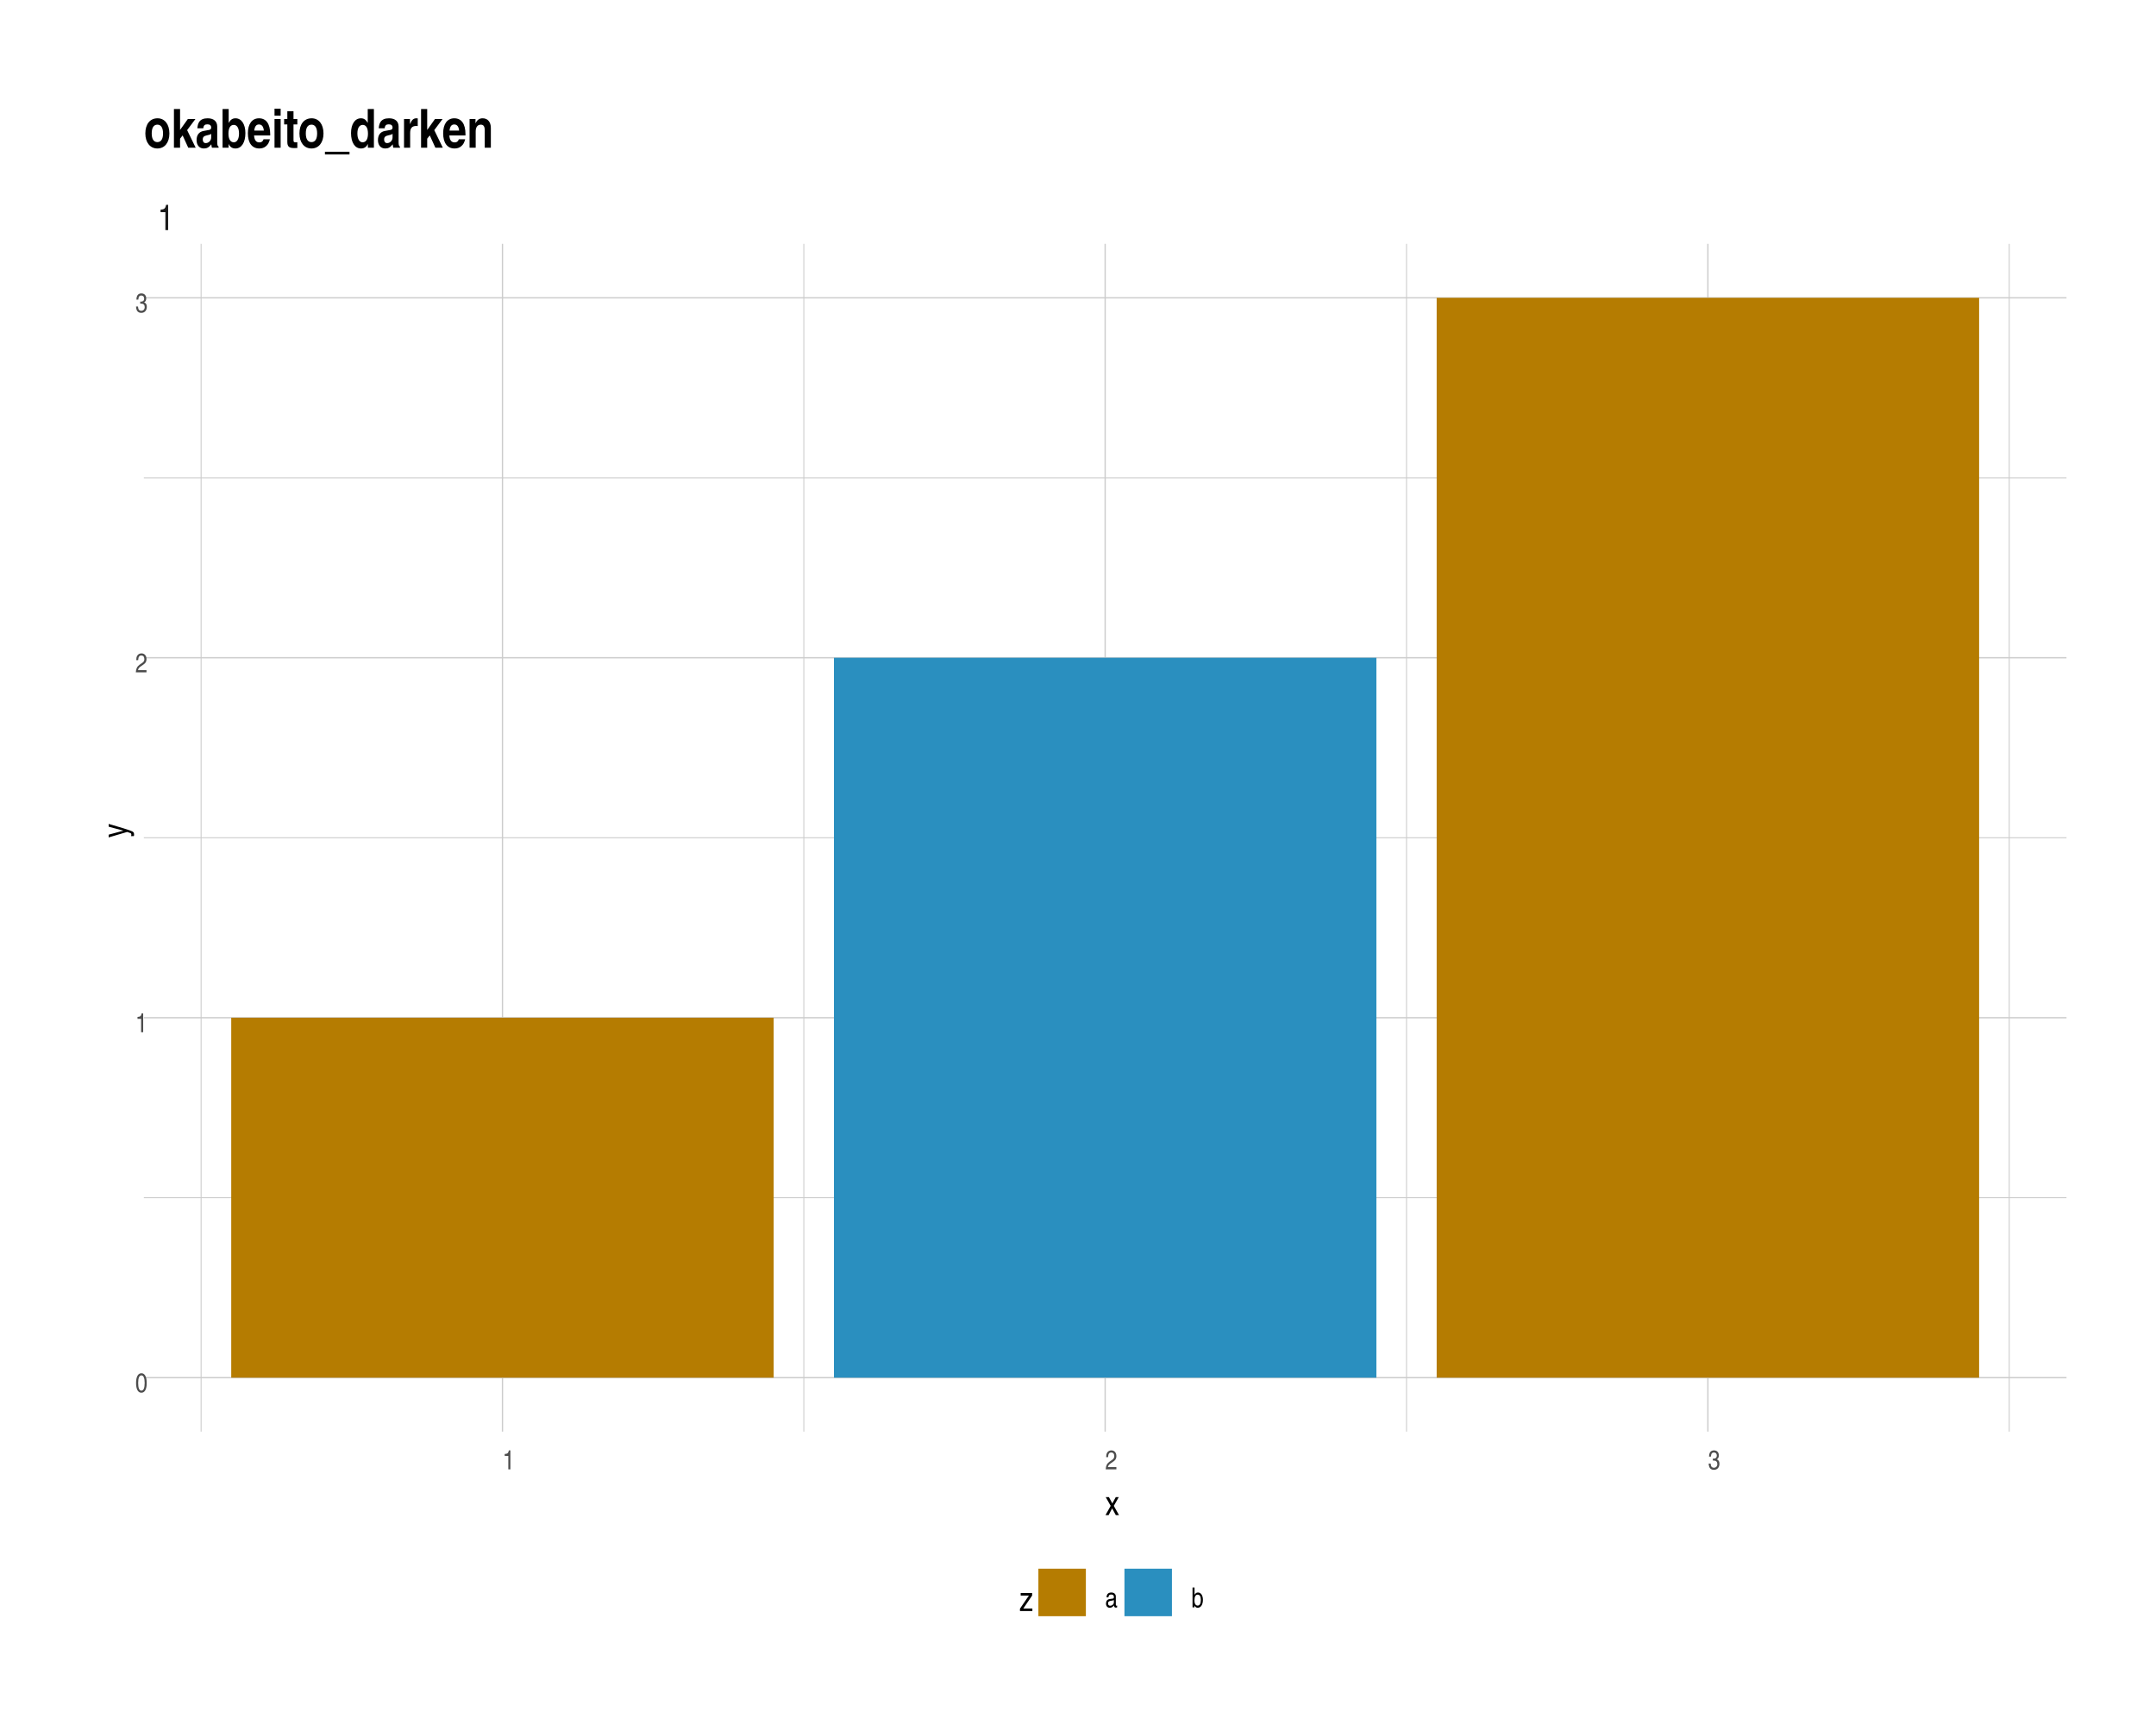
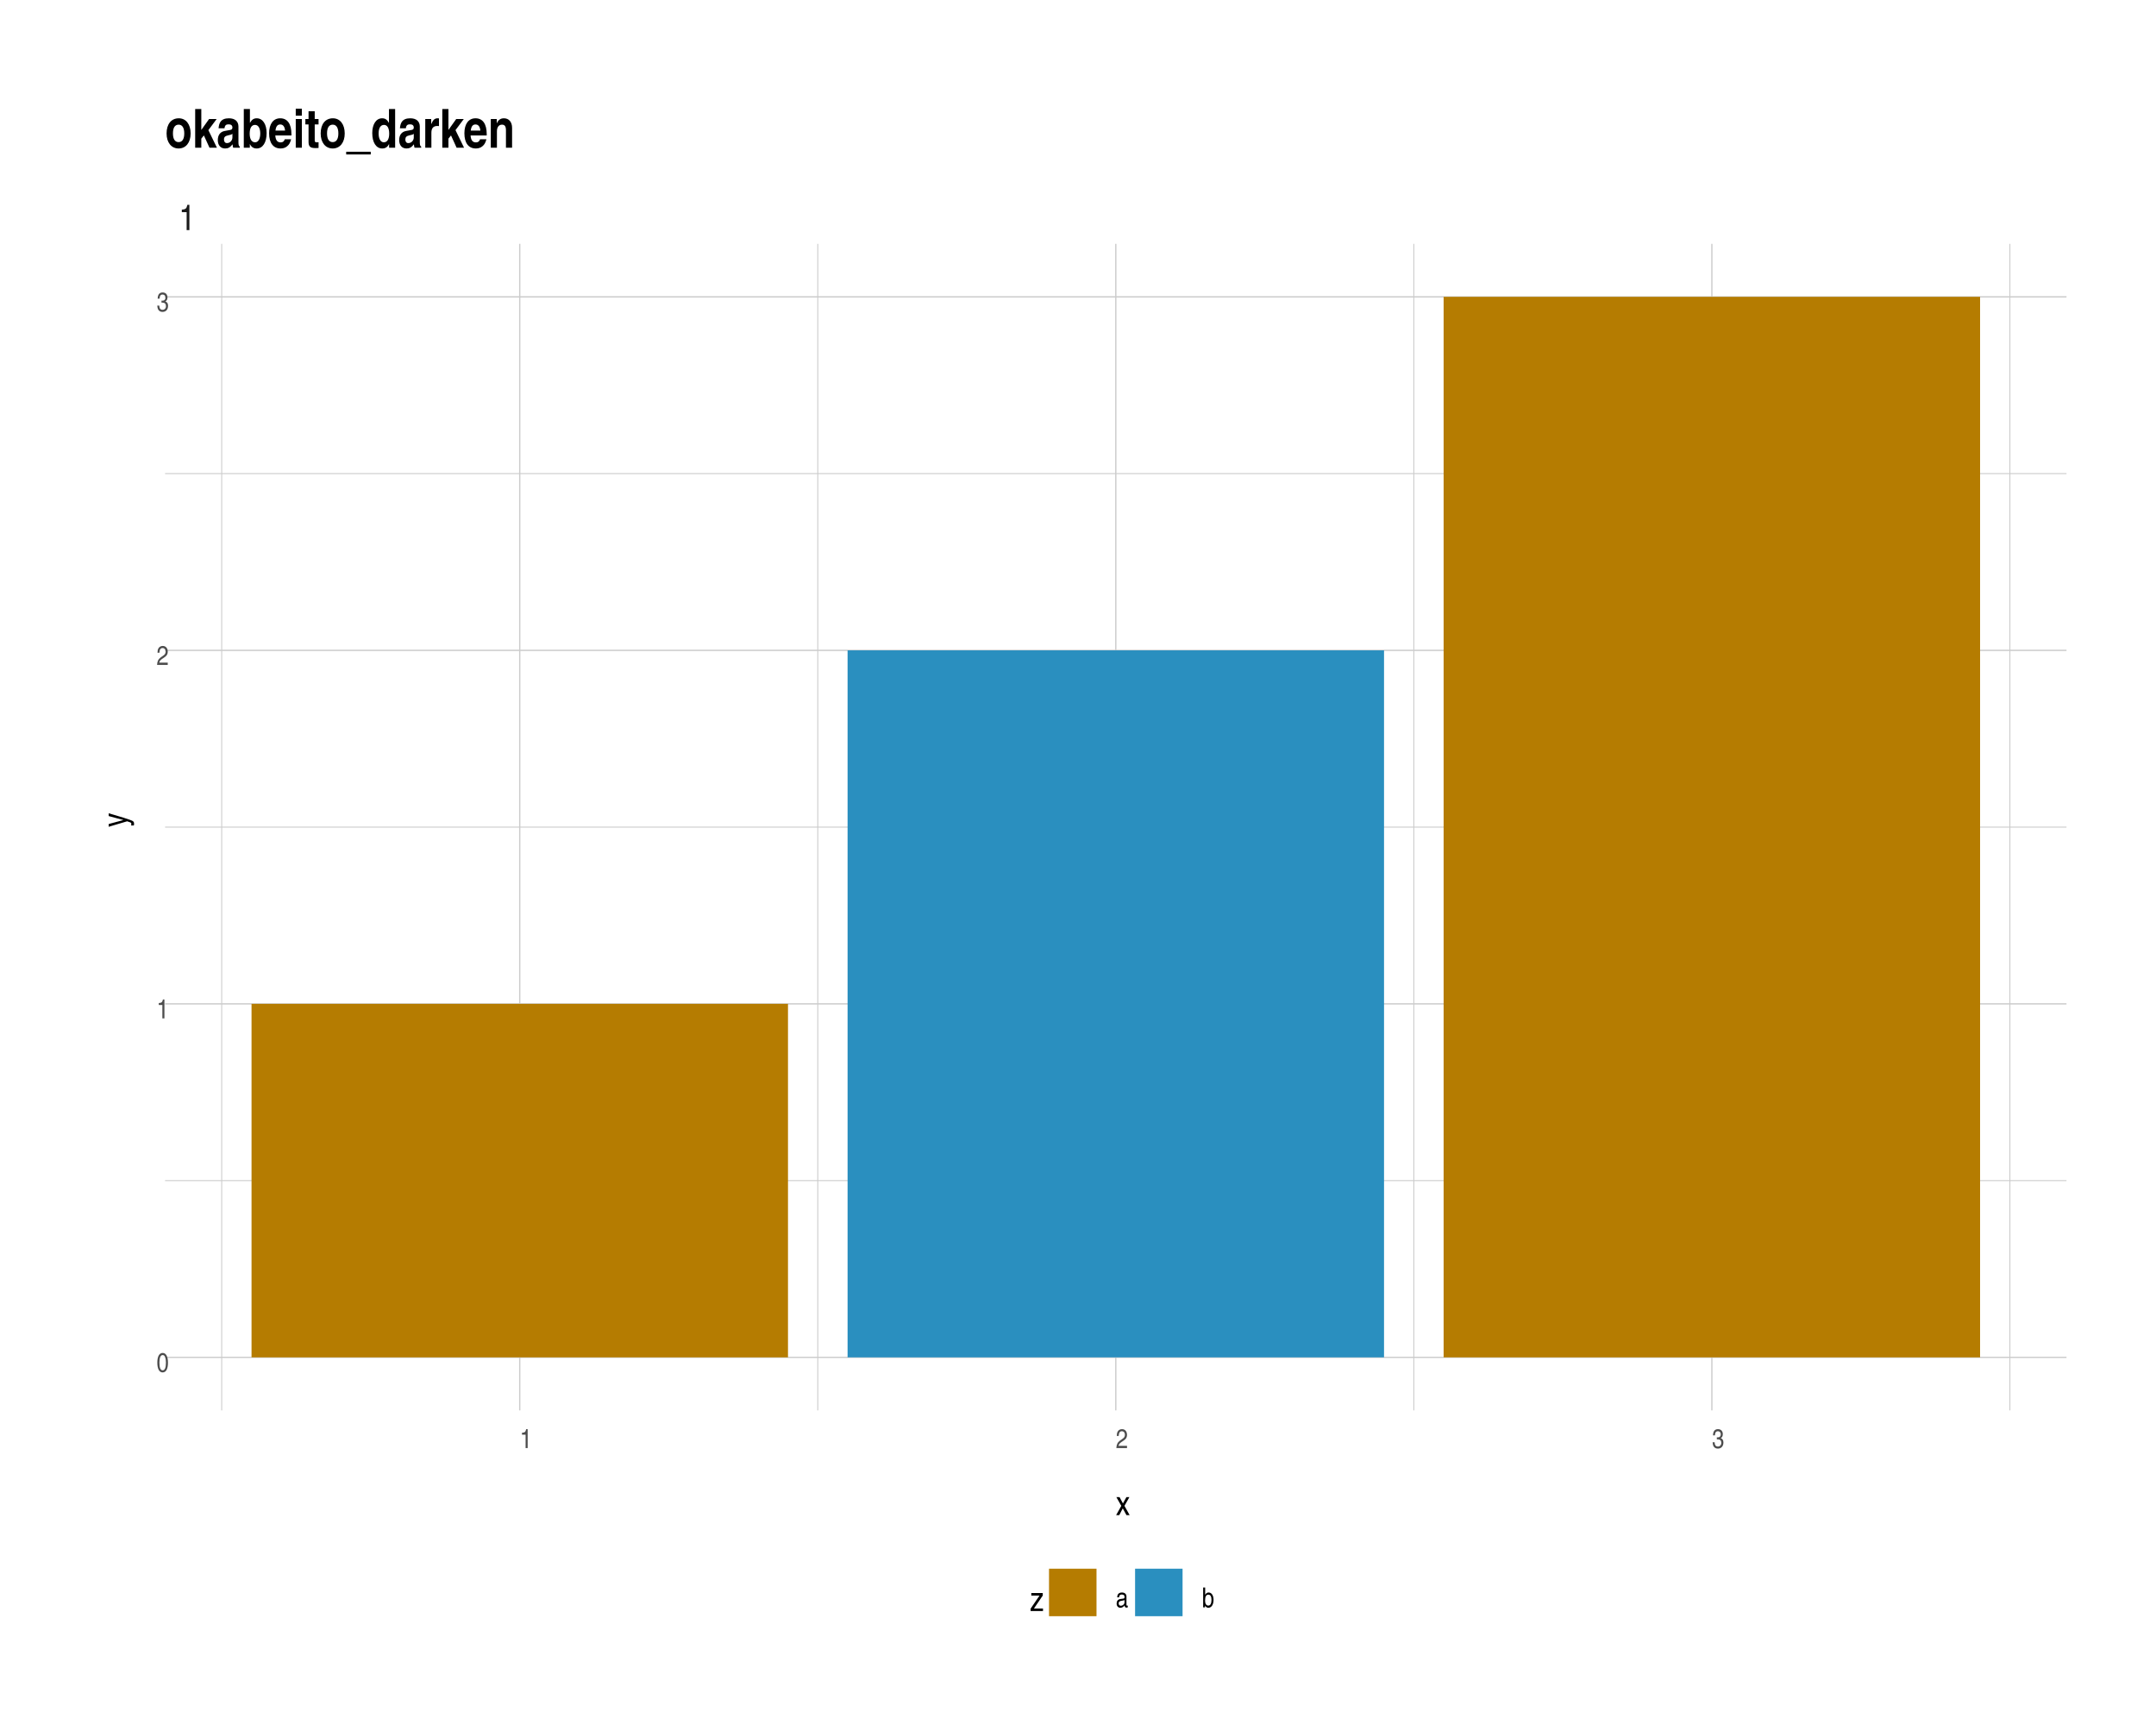
<svg xmlns="http://www.w3.org/2000/svg" viewBox="0 0 720.00 576.00">
  <defs>
    <style type="text/css">
    line, polyline, polygon, path, rect, circle {
      fill: none;
      stroke: #000000;
      stroke-linecap: round;
      stroke-linejoin: round;
      stroke-miterlimit: 10.00;
    }
  </style>
  </defs>
  <rect width="100%" height="100%" style="stroke: none; fill: #FFFFFF;" />
  <defs>
-     <clipPath id="cpNDguMDR8NjkwLjExfDQ3OC4wNXw4MS40Mg==">
-       <rect x="48.04" y="81.42" width="642.08" height="396.63" />
+     <clipPath id="cpNTUuMTN8NjkwLjExfDQ3MC45NXw4MS40Mg==">
+       <rect x="55.13" y="81.42" width="634.98" height="389.53" />
    </clipPath>
  </defs>
-   <polyline points="48.04,399.92 690.11,399.92 " style="stroke-width: 0.32; stroke: #CCCCCC; stroke-linecap: butt;" clip-path="url(#cpNDguMDR8NjkwLjExfDQ3OC4wNXw4MS40Mg==)" />
-   <polyline points="48.04,279.73 690.11,279.73 " style="stroke-width: 0.32; stroke: #CCCCCC; stroke-linecap: butt;" clip-path="url(#cpNDguMDR8NjkwLjExfDQ3OC4wNXw4MS40Mg==)" />
-   <polyline points="48.04,159.54 690.11,159.54 " style="stroke-width: 0.32; stroke: #CCCCCC; stroke-linecap: butt;" clip-path="url(#cpNDguMDR8NjkwLjExfDQ3OC4wNXw4MS40Mg==)" />
-   <polyline points="67.16,478.05 67.16,81.42 " style="stroke-width: 0.32; stroke: #CCCCCC; stroke-linecap: butt;" clip-path="url(#cpNDguMDR8NjkwLjExfDQ3OC4wNXw4MS40Mg==)" />
-   <polyline points="268.44,478.05 268.44,81.42 " style="stroke-width: 0.32; stroke: #CCCCCC; stroke-linecap: butt;" clip-path="url(#cpNDguMDR8NjkwLjExfDQ3OC4wNXw4MS40Mg==)" />
-   <polyline points="469.71,478.05 469.71,81.42 " style="stroke-width: 0.32; stroke: #CCCCCC; stroke-linecap: butt;" clip-path="url(#cpNDguMDR8NjkwLjExfDQ3OC4wNXw4MS40Mg==)" />
-   <polyline points="670.99,478.05 670.99,81.42 " style="stroke-width: 0.32; stroke: #CCCCCC; stroke-linecap: butt;" clip-path="url(#cpNDguMDR8NjkwLjExfDQ3OC4wNXw4MS40Mg==)" />
-   <polyline points="48.04,460.02 690.11,460.02 " style="stroke-width: 0.43; stroke: #CCCCCC; stroke-linecap: butt;" clip-path="url(#cpNDguMDR8NjkwLjExfDQ3OC4wNXw4MS40Mg==)" />
-   <polyline points="48.04,339.83 690.11,339.83 " style="stroke-width: 0.43; stroke: #CCCCCC; stroke-linecap: butt;" clip-path="url(#cpNDguMDR8NjkwLjExfDQ3OC4wNXw4MS40Mg==)" />
-   <polyline points="48.04,219.64 690.11,219.64 " style="stroke-width: 0.43; stroke: #CCCCCC; stroke-linecap: butt;" clip-path="url(#cpNDguMDR8NjkwLjExfDQ3OC4wNXw4MS40Mg==)" />
-   <polyline points="48.04,99.44 690.11,99.44 " style="stroke-width: 0.43; stroke: #CCCCCC; stroke-linecap: butt;" clip-path="url(#cpNDguMDR8NjkwLjExfDQ3OC4wNXw4MS40Mg==)" />
-   <polyline points="167.80,478.05 167.80,81.42 " style="stroke-width: 0.43; stroke: #CCCCCC; stroke-linecap: butt;" clip-path="url(#cpNDguMDR8NjkwLjExfDQ3OC4wNXw4MS40Mg==)" />
-   <polyline points="369.07,478.05 369.07,81.42 " style="stroke-width: 0.43; stroke: #CCCCCC; stroke-linecap: butt;" clip-path="url(#cpNDguMDR8NjkwLjExfDQ3OC4wNXw4MS40Mg==)" />
-   <polyline points="570.35,478.05 570.35,81.42 " style="stroke-width: 0.43; stroke: #CCCCCC; stroke-linecap: butt;" clip-path="url(#cpNDguMDR8NjkwLjExfDQ3OC4wNXw4MS40Mg==)" />
-   <rect x="77.22" y="339.83" width="181.15" height="120.19" style="stroke-width: 1.07; stroke: none; stroke-linecap: square; stroke-linejoin: miter; fill: #B57C01;" clip-path="url(#cpNDguMDR8NjkwLjExfDQ3OC4wNXw4MS40Mg==)" />
-   <rect x="278.50" y="219.64" width="181.15" height="240.38" style="stroke-width: 1.07; stroke: none; stroke-linecap: square; stroke-linejoin: miter; fill: #2A8FBF;" clip-path="url(#cpNDguMDR8NjkwLjExfDQ3OC4wNXw4MS40Mg==)" />
-   <rect x="479.78" y="99.44" width="181.15" height="360.58" style="stroke-width: 1.07; stroke: none; stroke-linecap: square; stroke-linejoin: miter; fill: #B57C01;" clip-path="url(#cpNDguMDR8NjkwLjExfDQ3OC4wNXw4MS40Mg==)" />
+   <polyline points="55.13,394.22 690.11,394.22 " style="stroke-width: 0.32; stroke: #CCCCCC; stroke-linecap: butt;" clip-path="url(#cpNTUuMTN8NjkwLjExfDQ3MC45NXw4MS40Mg==)" />
+   <polyline points="55.13,276.18 690.11,276.18 " style="stroke-width: 0.32; stroke: #CCCCCC; stroke-linecap: butt;" clip-path="url(#cpNTUuMTN8NjkwLjExfDQ3MC45NXw4MS40Mg==)" />
+   <polyline points="55.13,158.14 690.11,158.14 " style="stroke-width: 0.32; stroke: #CCCCCC; stroke-linecap: butt;" clip-path="url(#cpNTUuMTN8NjkwLjExfDQ3MC45NXw4MS40Mg==)" />
+   <polyline points="74.04,470.95 74.04,81.42 " style="stroke-width: 0.32; stroke: #CCCCCC; stroke-linecap: butt;" clip-path="url(#cpNTUuMTN8NjkwLjExfDQ3MC45NXw4MS40Mg==)" />
+   <polyline points="273.10,470.95 273.10,81.42 " style="stroke-width: 0.32; stroke: #CCCCCC; stroke-linecap: butt;" clip-path="url(#cpNTUuMTN8NjkwLjExfDQ3MC45NXw4MS40Mg==)" />
+   <polyline points="472.15,470.95 472.15,81.42 " style="stroke-width: 0.32; stroke: #CCCCCC; stroke-linecap: butt;" clip-path="url(#cpNTUuMTN8NjkwLjExfDQ3MC45NXw4MS40Mg==)" />
+   <polyline points="671.20,470.95 671.20,81.42 " style="stroke-width: 0.32; stroke: #CCCCCC; stroke-linecap: butt;" clip-path="url(#cpNTUuMTN8NjkwLjExfDQ3MC45NXw4MS40Mg==)" />
+   <polyline points="55.13,453.24 690.11,453.24 " style="stroke-width: 0.43; stroke: #CCCCCC; stroke-linecap: butt;" clip-path="url(#cpNTUuMTN8NjkwLjExfDQ3MC45NXw4MS40Mg==)" />
+   <polyline points="55.13,335.20 690.11,335.20 " style="stroke-width: 0.43; stroke: #CCCCCC; stroke-linecap: butt;" clip-path="url(#cpNTUuMTN8NjkwLjExfDQ3MC45NXw4MS40Mg==)" />
+   <polyline points="55.13,217.16 690.11,217.16 " style="stroke-width: 0.43; stroke: #CCCCCC; stroke-linecap: butt;" clip-path="url(#cpNTUuMTN8NjkwLjExfDQ3MC45NXw4MS40Mg==)" />
+   <polyline points="55.13,99.12 690.11,99.12 " style="stroke-width: 0.43; stroke: #CCCCCC; stroke-linecap: butt;" clip-path="url(#cpNTUuMTN8NjkwLjExfDQ3MC45NXw4MS40Mg==)" />
+   <polyline points="173.57,470.95 173.57,81.42 " style="stroke-width: 0.43; stroke: #CCCCCC; stroke-linecap: butt;" clip-path="url(#cpNTUuMTN8NjkwLjExfDQ3MC45NXw4MS40Mg==)" />
+   <polyline points="372.62,470.95 372.62,81.42 " style="stroke-width: 0.43; stroke: #CCCCCC; stroke-linecap: butt;" clip-path="url(#cpNTUuMTN8NjkwLjExfDQ3MC45NXw4MS40Mg==)" />
+   <polyline points="571.68,470.95 571.68,81.42 " style="stroke-width: 0.43; stroke: #CCCCCC; stroke-linecap: butt;" clip-path="url(#cpNTUuMTN8NjkwLjExfDQ3MC45NXw4MS40Mg==)" />
+   <rect x="84.00" y="335.20" width="179.15" height="118.04" style="stroke-width: 1.07; stroke: none; stroke-linecap: square; stroke-linejoin: miter; fill: #B57C01;" clip-path="url(#cpNTUuMTN8NjkwLjExfDQ3MC45NXw4MS40Mg==)" />
+   <rect x="283.05" y="217.16" width="179.15" height="236.08" style="stroke-width: 1.07; stroke: none; stroke-linecap: square; stroke-linejoin: miter; fill: #2A8FBF;" clip-path="url(#cpNTUuMTN8NjkwLjExfDQ3MC45NXw4MS40Mg==)" />
+   <rect x="482.10" y="99.12" width="179.15" height="354.12" style="stroke-width: 1.07; stroke: none; stroke-linecap: square; stroke-linejoin: miter; fill: #B57C01;" clip-path="url(#cpNTUuMTN8NjkwLjExfDQ3MC45NXw4MS40Mg==)" />
  <defs>
    <clipPath id="cpMC4wMHw3MjAuMDB8NTc2LjAwfDAuMDA=">
      <rect x="0.00" y="0.00" width="720.00" height="576.00" />
    </clipPath>
  </defs>
  <defs>
-     <clipPath id="cpNDguMDR8NjkwLjExfDgxLjQyfDU5LjI5">
-       <rect x="48.04" y="59.29" width="642.08" height="22.13" />
+     <clipPath id="cpNTUuMTN8NjkwLjExfDgxLjQyfDU5LjI5">
+       <rect x="55.13" y="59.29" width="634.98" height="22.13" />
    </clipPath>
  </defs>
-   <g clip-path="url(#cpNDguMDR8NjkwLjExfDgxLjQyfDU5LjI5)">
-     <text x="52.62" y="76.83" style="font-size: 12.00px; fill: #1A1A1A; font-family: Arial Narrow;" textLength="0.00px" lengthAdjust="spacingAndGlyphs">1</text>
+   <g clip-path="url(#cpNTUuMTN8NjkwLjExfDgxLjQyfDU5LjI5)">
+     <text x="59.72" y="76.83" style="font-size: 12.00px; fill: #1A1A1A; font-family: Arial Narrow;" textLength="0.00px" lengthAdjust="spacingAndGlyphs">1</text>
  </g>
  <defs>
    <clipPath id="cpMC4wMHw3MjAuMDB8NTc2LjAwfDAuMDA=">
      <rect x="0.00" y="0.00" width="720.00" height="576.00" />
    </clipPath>
  </defs>
  <g clip-path="url(#cpMC4wMHw3MjAuMDB8NTc2LjAwfDAuMDA=)">
-     <text x="167.80" y="490.63" style="font-size: 9.00px; fill: #4D4D4D; font-family: Arial Narrow;" textLength="0.00px" lengthAdjust="spacingAndGlyphs">1</text>
+     <text x="173.57" y="483.54" style="font-size: 9.00px; fill: #4D4D4D; font-family: Arial Narrow;" textLength="0.00px" lengthAdjust="spacingAndGlyphs">1</text>
  </g>
  <g clip-path="url(#cpMC4wMHw3MjAuMDB8NTc2LjAwfDAuMDA=)">
-     <text x="369.07" y="490.63" style="font-size: 9.00px; fill: #4D4D4D; font-family: Arial Narrow;" textLength="0.00px" lengthAdjust="spacingAndGlyphs">2</text>
+     <text x="372.62" y="483.54" style="font-size: 9.00px; fill: #4D4D4D; font-family: Arial Narrow;" textLength="0.00px" lengthAdjust="spacingAndGlyphs">2</text>
  </g>
  <g clip-path="url(#cpMC4wMHw3MjAuMDB8NTc2LjAwfDAuMDA=)">
-     <text x="570.35" y="490.63" style="font-size: 9.00px; fill: #4D4D4D; font-family: Arial Narrow;" textLength="0.00px" lengthAdjust="spacingAndGlyphs">3</text>
+     <text x="571.68" y="483.54" style="font-size: 9.00px; fill: #4D4D4D; font-family: Arial Narrow;" textLength="0.00px" lengthAdjust="spacingAndGlyphs">3</text>
  </g>
  <g clip-path="url(#cpMC4wMHw3MjAuMDB8NTc2LjAwfDAuMDA=)">
-     <text x="45.17" y="464.88" style="font-size: 9.00px; fill: #4D4D4D; font-family: Arial Narrow;" textLength="0.00px" lengthAdjust="spacingAndGlyphs">0</text>
+     <text x="52.27" y="458.10" style="font-size: 9.00px; fill: #4D4D4D; font-family: Arial Narrow;" textLength="0.00px" lengthAdjust="spacingAndGlyphs">0</text>
  </g>
  <g clip-path="url(#cpMC4wMHw3MjAuMDB8NTc2LjAwfDAuMDA=)">
-     <text x="45.17" y="344.69" style="font-size: 9.00px; fill: #4D4D4D; font-family: Arial Narrow;" textLength="0.00px" lengthAdjust="spacingAndGlyphs">1</text>
+     <text x="52.27" y="340.06" style="font-size: 9.00px; fill: #4D4D4D; font-family: Arial Narrow;" textLength="0.00px" lengthAdjust="spacingAndGlyphs">1</text>
  </g>
  <g clip-path="url(#cpMC4wMHw3MjAuMDB8NTc2LjAwfDAuMDA=)">
-     <text x="45.17" y="224.50" style="font-size: 9.00px; fill: #4D4D4D; font-family: Arial Narrow;" textLength="0.00px" lengthAdjust="spacingAndGlyphs">2</text>
+     <text x="52.27" y="222.02" style="font-size: 9.00px; fill: #4D4D4D; font-family: Arial Narrow;" textLength="0.00px" lengthAdjust="spacingAndGlyphs">2</text>
  </g>
  <g clip-path="url(#cpMC4wMHw3MjAuMDB8NTc2LjAwfDAuMDA=)">
-     <text x="45.17" y="104.30" style="font-size: 9.00px; fill: #4D4D4D; font-family: Arial Narrow;" textLength="0.00px" lengthAdjust="spacingAndGlyphs">3</text>
+     <text x="52.27" y="103.98" style="font-size: 9.00px; fill: #4D4D4D; font-family: Arial Narrow;" textLength="0.00px" lengthAdjust="spacingAndGlyphs">3</text>
  </g>
  <g clip-path="url(#cpMC4wMHw3MjAuMDB8NTc2LjAwfDAuMDA=)">
-     <text x="369.07" y="505.92" style="font-size: 11.50px; font-family: Arial Narrow;" textLength="0.00px" lengthAdjust="spacingAndGlyphs">x</text>
+     <text x="372.62" y="505.92" style="font-size: 11.50px; font-family: Arial Narrow;" textLength="0.00px" lengthAdjust="spacingAndGlyphs">x</text>
  </g>
  <g clip-path="url(#cpMC4wMHw3MjAuMDB8NTc2LjAwfDAuMDA=)">
-     <text transform="translate(42.31,279.73) rotate(-90)" style="font-size: 11.50px; font-family: Arial Narrow;" textLength="0.00px" lengthAdjust="spacingAndGlyphs">y</text>
+     <text transform="translate(42.31,276.18) rotate(-90)" style="font-size: 11.50px; font-family: Arial Narrow;" textLength="0.00px" lengthAdjust="spacingAndGlyphs">y</text>
  </g>
  <g clip-path="url(#cpMC4wMHw3MjAuMDB8NTc2LjAwfDAuMDA=)">
-     <text x="340.34" y="537.95" style="font-size: 11.50px; font-family: Arial Narrow;" textLength="0.00px" lengthAdjust="spacingAndGlyphs">z</text>
+     <text x="343.89" y="537.95" style="font-size: 11.50px; font-family: Arial Narrow;" textLength="0.00px" lengthAdjust="spacingAndGlyphs">z</text>
  </g>
-   <rect x="346.77" y="523.81" width="15.86" height="15.86" style="stroke-width: 1.07; stroke: none; stroke-linecap: square; stroke-linejoin: miter; fill: #B57C01;" clip-path="url(#cpMC4wMHw3MjAuMDB8NTc2LjAwfDAuMDA=)" />
-   <rect x="375.51" y="523.81" width="15.86" height="15.86" style="stroke-width: 1.07; stroke: none; stroke-linecap: square; stroke-linejoin: miter; fill: #2A8FBF;" clip-path="url(#cpMC4wMHw3MjAuMDB8NTc2LjAwfDAuMDA=)" />
+   <rect x="350.32" y="523.81" width="15.86" height="15.86" style="stroke-width: 1.07; stroke: none; stroke-linecap: square; stroke-linejoin: miter; fill: #B57C01;" clip-path="url(#cpMC4wMHw3MjAuMDB8NTc2LjAwfDAuMDA=)" />
+   <rect x="379.06" y="523.81" width="15.86" height="15.86" style="stroke-width: 1.07; stroke: none; stroke-linecap: square; stroke-linejoin: miter; fill: #2A8FBF;" clip-path="url(#cpMC4wMHw3MjAuMDB8NTc2LjAwfDAuMDA=)" />
  <g clip-path="url(#cpMC4wMHw3MjAuMDB8NTc2LjAwfDAuMDA=)">
-     <text x="369.07" y="536.71" style="font-size: 9.20px; font-family: Arial Narrow;" textLength="0.00px" lengthAdjust="spacingAndGlyphs">a</text>
+     <text x="372.62" y="536.71" style="font-size: 9.20px; font-family: Arial Narrow;" textLength="0.00px" lengthAdjust="spacingAndGlyphs">a</text>
  </g>
  <g clip-path="url(#cpMC4wMHw3MjAuMDB8NTc2LjAwfDAuMDA=)">
-     <text x="397.81" y="536.71" style="font-size: 9.20px; font-family: Arial Narrow;" textLength="0.00px" lengthAdjust="spacingAndGlyphs">b</text>
+     <text x="401.36" y="536.71" style="font-size: 9.20px; font-family: Arial Narrow;" textLength="0.00px" lengthAdjust="spacingAndGlyphs">b</text>
  </g>
  <g clip-path="url(#cpMC4wMHw3MjAuMDB8NTc2LjAwfDAuMDA=)">
-     <text x="48.04" y="49.33" style="font-size: 18.00px; font-weight: bold; font-family: Arial Narrow;" textLength="0.00px" lengthAdjust="spacingAndGlyphs">okabeito_darken</text>
+     <text x="55.13" y="49.33" style="font-size: 18.00px; font-weight: bold; font-family: Arial Narrow;" textLength="0.00px" lengthAdjust="spacingAndGlyphs">okabeito_darken</text>
  </g>
</svg>
